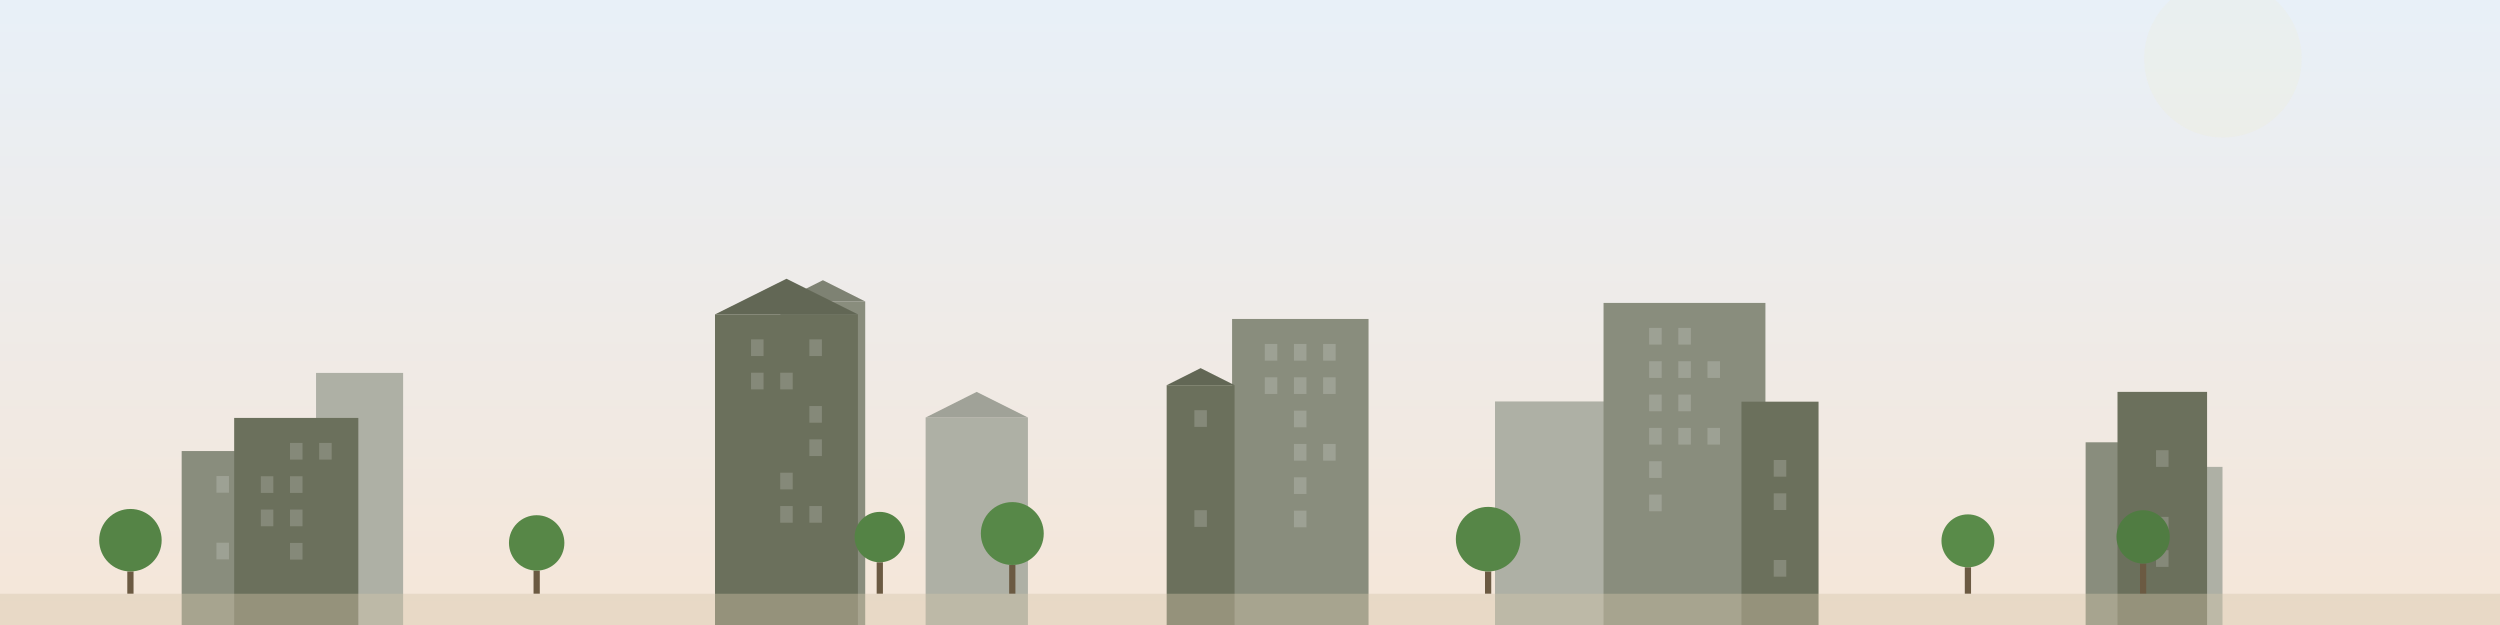
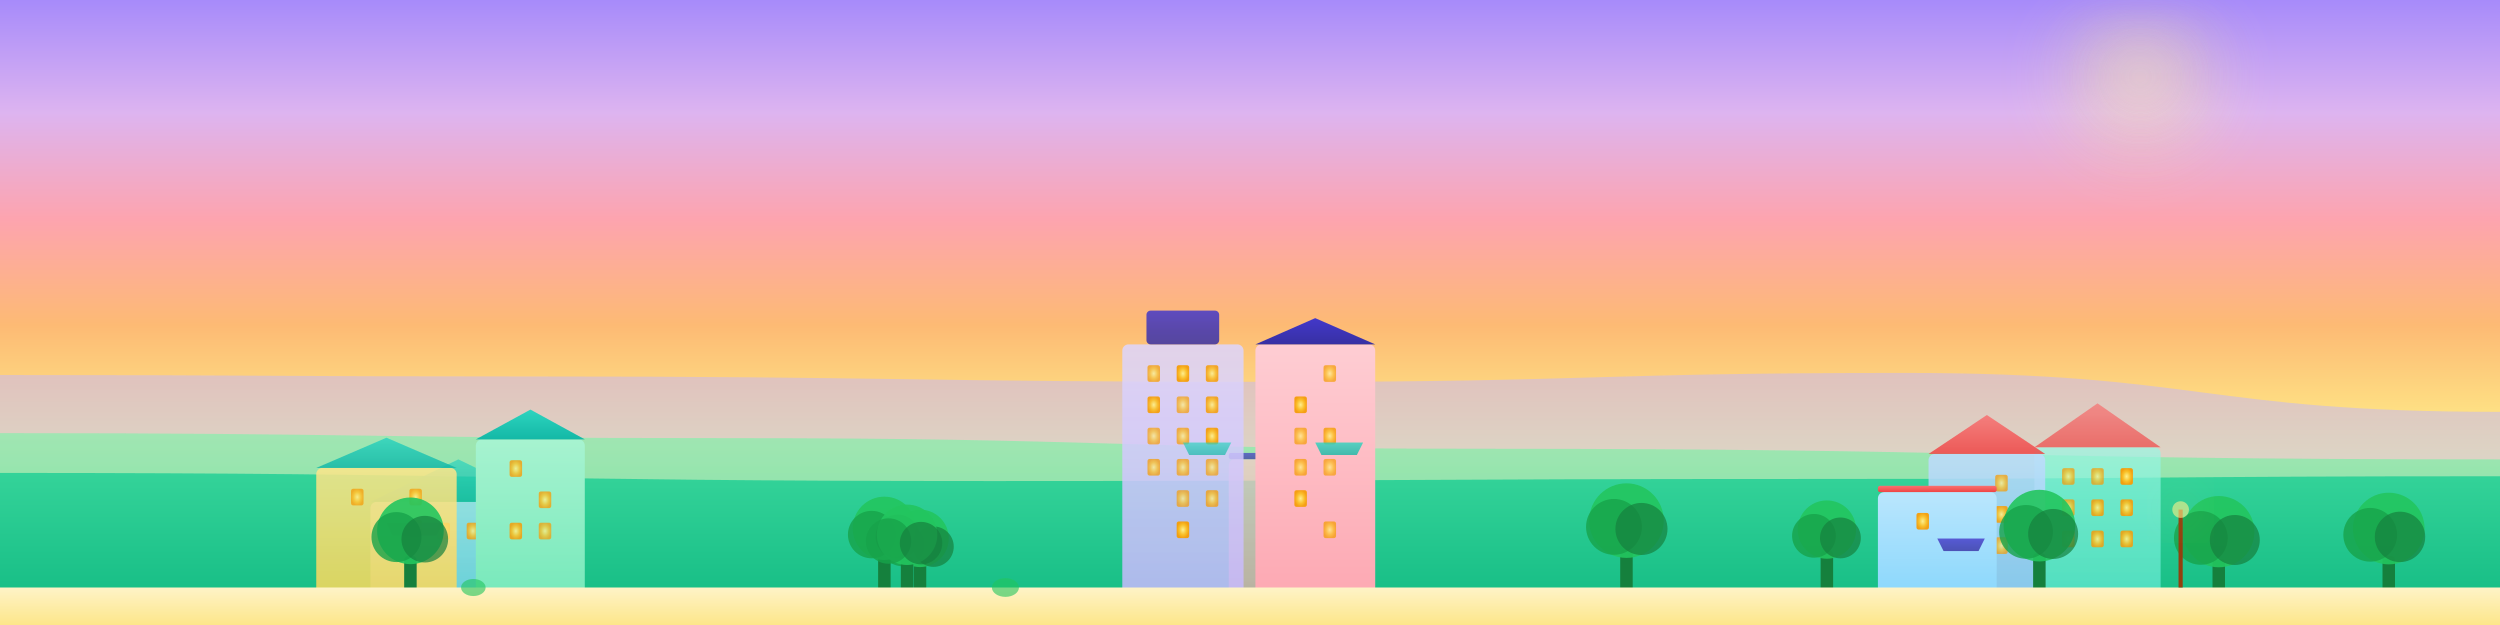
<svg xmlns="http://www.w3.org/2000/svg" viewBox="0 0 1200 300" width="1200" height="300">
  <defs>
    <linearGradient id="skyGrad" x1="0" y1="0" x2="0" y2="1">
-       <stop offset="0%" stop-color="#e8f0f8" />
-       <stop offset="100%" stop-color="#f5e6d8" />
-     </linearGradient>
+       <stop offset="0%" stop-color="#a78bfa" />
+       <stop offset="18%" stop-color="#ddb4f0" />
+       <stop offset="35%" stop-color="#fda4af" />
+       <stop offset="52%" stop-color="#fdba74" />
+       <stop offset="72%" stop-color="#fef08a" />
+       <stop offset="100%" stop-color="#fef9c3" />
+     </linearGradient>
+     <linearGradient id="bldg_coral" x1="0" y1="0" x2="0" y2="1">
+       <stop offset="0%" stop-color="#fecaca" />
+       <stop offset="100%" stop-color="#fca5a5" />
+     </linearGradient>
+     <linearGradient id="bldg_teal" x1="0" y1="0" x2="0" y2="1">
+       <stop offset="0%" stop-color="#99f6e4" />
+       <stop offset="100%" stop-color="#5eead4" />
+     </linearGradient>
+     <linearGradient id="bldg_amber" x1="0" y1="0" x2="0" y2="1">
+       <stop offset="0%" stop-color="#fde68a" />
+       <stop offset="100%" stop-color="#fcd34d" />
+     </linearGradient>
+     <linearGradient id="bldg_lavender" x1="0" y1="0" x2="0" y2="1">
+       <stop offset="0%" stop-color="#ddd6fe" />
+       <stop offset="100%" stop-color="#c4b5fd" />
+     </linearGradient>
+     <linearGradient id="bldg_blue" x1="0" y1="0" x2="0" y2="1">
+       <stop offset="0%" stop-color="#bfdbfe" />
+       <stop offset="100%" stop-color="#93c5fd" />
+     </linearGradient>
+     <linearGradient id="bldg_mint" x1="0" y1="0" x2="0" y2="1">
+       <stop offset="0%" stop-color="#a7f3d0" />
+       <stop offset="100%" stop-color="#6ee7b7" />
+     </linearGradient>
+     <linearGradient id="bldg_rose" x1="0" y1="0" x2="0" y2="1">
+       <stop offset="0%" stop-color="#fecdd3" />
+       <stop offset="100%" stop-color="#fda4af" />
+     </linearGradient>
+     <linearGradient id="bldg_sky" x1="0" y1="0" x2="0" y2="1">
+       <stop offset="0%" stop-color="#bae6fd" />
+       <stop offset="100%" stop-color="#7dd3fc" />
+     </linearGradient>
+     <linearGradient id="roof_navyRoof" x1="0" y1="0" x2="0" y2="1">
+       <stop offset="0%" stop-color="#4338ca" />
+       <stop offset="100%" stop-color="#3730a3" />
+     </linearGradient>
+     <linearGradient id="roof_coralRoof" x1="0" y1="0" x2="0" y2="1">
+       <stop offset="0%" stop-color="#f87171" />
+       <stop offset="100%" stop-color="#ef4444" />
+     </linearGradient>
+     <linearGradient id="roof_tealRoof" x1="0" y1="0" x2="0" y2="1">
+       <stop offset="0%" stop-color="#2dd4bf" />
+       <stop offset="100%" stop-color="#14b8a6" />
+     </linearGradient>
+     <radialGradient id="windowGlow" cx="50%" cy="50%" r="50%">
+       <stop offset="0%" stop-color="#fef08a" />
+       <stop offset="60%" stop-color="#fbbf24" />
+       <stop offset="100%" stop-color="#f59e0b" />
+     </radialGradient>
+     <linearGradient id="hillFar" x1="0" y1="0" x2="0" y2="1">
+       <stop offset="0%" stop-color="#c4b5fd" />
+       <stop offset="100%" stop-color="#a5b4fc" />
+     </linearGradient>
+     <linearGradient id="hillMid" x1="0" y1="0" x2="0" y2="1">
+       <stop offset="0%" stop-color="#86efac" />
+       <stop offset="100%" stop-color="#4ade80" />
+     </linearGradient>
+     <linearGradient id="hillNear" x1="0" y1="0" x2="0" y2="1">
+       <stop offset="0%" stop-color="#34d399" />
+       <stop offset="100%" stop-color="#10b981" />
+     </linearGradient>
+     <linearGradient id="hillDesertFar" x1="0" y1="0" x2="0" y2="1">
+       <stop offset="0%" stop-color="#fde68a" />
+       <stop offset="100%" stop-color="#fcd34d" />
+     </linearGradient>
+     <linearGradient id="hillDesertMid" x1="0" y1="0" x2="0" y2="1">
+       <stop offset="0%" stop-color="#fcd34d" />
+       <stop offset="100%" stop-color="#fbbf24" />
+     </linearGradient>
+     <linearGradient id="hillDesertNear" x1="0" y1="0" x2="0" y2="1">
+       <stop offset="0%" stop-color="#fbbf24" />
+       <stop offset="100%" stop-color="#f59e0b" />
+     </linearGradient>
+     <linearGradient id="groundGrad" x1="0" y1="0" x2="0" y2="1">
+       <stop offset="0%" stop-color="#fef3c7" />
+       <stop offset="100%" stop-color="#fde68a" />
+     </linearGradient>
+     <linearGradient id="waterGrad" x1="0" y1="0" x2="0" y2="1">
+       <stop offset="0%" stop-color="#bfdbfe" />
+       <stop offset="100%" stop-color="#93c5fd" />
+     </linearGradient>
+     <filter id="softGlow" x="-50%" y="-50%" width="200%" height="200%">
+       <feGaussianBlur in="SourceGraphic" stdDeviation="12" />
+     </filter>
  </defs>
  <rect width="1200" height="300" fill="url(#skyGrad)" />
-   <rect x="151.7" y="179.0" width="41.8" height="121.0" fill="#aeb0a5" />
-   <rect x="444.3" y="200.4" width="49.1" height="99.6" fill="#aeb0a5" />
-   <polygon points="444.3,200.4 468.8,188.1 493.4,200.4" fill="#a0a298" />
-   <rect x="717.6" y="192.7" width="65.6" height="107.3" fill="#aeb0a5" />
-   <rect x="1009.4" y="224.1" width="57.4" height="75.9" fill="#aeb0a5" />
-   <rect x="87.2" y="216.5" width="53.4" height="83.5" fill="#898d7d" />
-   <rect x="103.9" y="228.5" width="6" height="8" fill="#b2b5ab" opacity="0.5" />
-   <rect x="117.9" y="244.5" width="6" height="8" fill="#b2b5ab" opacity="0.5" />
-   <rect x="103.9" y="260.5" width="6" height="8" fill="#b2b5ab" opacity="0.5" />
-   <rect x="374.6" y="144.7" width="40.7" height="155.3" fill="#898d7d" />
-   <polygon points="374.6,144.7 395.0,134.5 415.3,144.7" fill="#7e8273" />
-   <rect x="392.0" y="172.7" width="6" height="8" fill="#b2b5ab" opacity="0.5" />
-   <rect x="392.0" y="188.7" width="6" height="8" fill="#b2b5ab" opacity="0.5" />
-   <rect x="392.0" y="204.7" width="6" height="8" fill="#b2b5ab" opacity="0.5" />
-   <rect x="591.4" y="153.1" width="65.5" height="146.9" fill="#898d7d" />
-   <rect x="607.1" y="165.1" width="6" height="8" fill="#b2b5ab" opacity="0.5" />
-   <rect x="621.1" y="165.1" width="6" height="8" fill="#b2b5ab" opacity="0.5" />
-   <rect x="635.1" y="165.1" width="6" height="8" fill="#b2b5ab" opacity="0.5" />
-   <rect x="607.1" y="181.1" width="6" height="8" fill="#b2b5ab" opacity="0.5" />
-   <rect x="621.1" y="181.1" width="6" height="8" fill="#b2b5ab" opacity="0.5" />
-   <rect x="635.1" y="181.1" width="6" height="8" fill="#b2b5ab" opacity="0.5" />
-   <rect x="621.1" y="197.1" width="6" height="8" fill="#b2b5ab" opacity="0.5" />
-   <rect x="621.1" y="213.1" width="6" height="8" fill="#b2b5ab" opacity="0.5" />
-   <rect x="635.1" y="213.1" width="6" height="8" fill="#b2b5ab" opacity="0.5" />
-   <rect x="621.1" y="229.1" width="6" height="8" fill="#b2b5ab" opacity="0.5" />
-   <rect x="621.1" y="245.1" width="6" height="8" fill="#b2b5ab" opacity="0.5" />
-   <rect x="769.7" y="145.4" width="77.7" height="154.6" fill="#898d7d" />
-   <rect x="791.6" y="157.4" width="6" height="8" fill="#b2b5ab" opacity="0.5" />
-   <rect x="805.6" y="157.4" width="6" height="8" fill="#b2b5ab" opacity="0.5" />
-   <rect x="791.6" y="173.4" width="6" height="8" fill="#b2b5ab" opacity="0.5" />
-   <rect x="805.6" y="173.4" width="6" height="8" fill="#b2b5ab" opacity="0.5" />
-   <rect x="819.6" y="173.4" width="6" height="8" fill="#b2b5ab" opacity="0.5" />
-   <rect x="791.6" y="189.4" width="6" height="8" fill="#b2b5ab" opacity="0.5" />
-   <rect x="805.6" y="189.4" width="6" height="8" fill="#b2b5ab" opacity="0.5" />
-   <rect x="791.6" y="205.4" width="6" height="8" fill="#b2b5ab" opacity="0.5" />
-   <rect x="805.6" y="205.4" width="6" height="8" fill="#b2b5ab" opacity="0.5" />
-   <rect x="819.6" y="205.4" width="6" height="8" fill="#b2b5ab" opacity="0.5" />
-   <rect x="791.6" y="221.4" width="6" height="8" fill="#b2b5ab" opacity="0.5" />
-   <rect x="791.6" y="237.4" width="6" height="8" fill="#b2b5ab" opacity="0.5" />
-   <rect x="1001.1" y="212.3" width="54.3" height="87.7" fill="#898d7d" />
-   <rect x="1032.2" y="240.3" width="6" height="8" fill="#b2b5ab" opacity="0.5" />
-   <rect x="1018.2" y="256.3" width="6" height="8" fill="#b2b5ab" opacity="0.5" />
-   <rect x="1032.2" y="256.3" width="6" height="8" fill="#b2b5ab" opacity="0.5" />
-   <rect x="1018.2" y="272.3" width="6" height="8" fill="#b2b5ab" opacity="0.5" />
-   <rect x="1032.2" y="272.3" width="6" height="8" fill="#b2b5ab" opacity="0.5" />
-   <rect x="112.4" y="200.6" width="59.6" height="99.4" fill="#6b705c" />
-   <rect x="139.2" y="212.6" width="6" height="8" fill="#9fa295" opacity="0.5" />
-   <rect x="153.2" y="212.6" width="6" height="8" fill="#9fa295" opacity="0.5" />
-   <rect x="125.2" y="228.6" width="6" height="8" fill="#9fa295" opacity="0.5" />
-   <rect x="139.2" y="228.6" width="6" height="8" fill="#9fa295" opacity="0.5" />
-   <rect x="125.2" y="244.6" width="6" height="8" fill="#9fa295" opacity="0.5" />
-   <rect x="139.2" y="244.6" width="6" height="8" fill="#9fa295" opacity="0.5" />
-   <rect x="139.2" y="260.6" width="6" height="8" fill="#9fa295" opacity="0.5" />
-   <rect x="343.2" y="150.9" width="68.6" height="149.1" fill="#6b705c" />
-   <polygon points="343.2,150.9 377.5,133.8 411.8,150.9" fill="#626755" />
-   <rect x="360.5" y="162.9" width="6" height="8" fill="#9fa295" opacity="0.5" />
-   <rect x="388.5" y="162.9" width="6" height="8" fill="#9fa295" opacity="0.5" />
-   <rect x="360.5" y="178.9" width="6" height="8" fill="#9fa295" opacity="0.5" />
-   <rect x="374.5" y="178.9" width="6" height="8" fill="#9fa295" opacity="0.5" />
-   <rect x="388.5" y="194.9" width="6" height="8" fill="#9fa295" opacity="0.5" />
-   <rect x="388.5" y="210.9" width="6" height="8" fill="#9fa295" opacity="0.5" />
-   <rect x="374.5" y="226.9" width="6" height="8" fill="#9fa295" opacity="0.5" />
-   <rect x="374.5" y="242.9" width="6" height="8" fill="#9fa295" opacity="0.5" />
-   <rect x="388.5" y="242.9" width="6" height="8" fill="#9fa295" opacity="0.5" />
-   <rect x="560.0" y="184.9" width="32.6" height="115.1" fill="#6b705c" />
-   <polygon points="560.0,184.9 576.3,176.7 592.6,184.9" fill="#626755" />
-   <rect x="573.3" y="196.9" width="6" height="8" fill="#9fa295" opacity="0.5" />
-   <rect x="573.3" y="244.9" width="6" height="8" fill="#9fa295" opacity="0.5" />
-   <rect x="835.9" y="192.8" width="37.0" height="107.2" fill="#6b705c" />
-   <rect x="851.4" y="220.8" width="6" height="8" fill="#9fa295" opacity="0.5" />
-   <rect x="851.4" y="236.8" width="6" height="8" fill="#9fa295" opacity="0.5" />
-   <rect x="851.4" y="268.8" width="6" height="8" fill="#9fa295" opacity="0.5" />
-   <rect x="1016.4" y="188.1" width="43.0" height="111.9" fill="#6b705c" />
-   <rect x="1034.9" y="216.1" width="6" height="8" fill="#9fa295" opacity="0.5" />
-   <rect x="1034.9" y="248.1" width="6" height="8" fill="#9fa295" opacity="0.5" />
-   <rect x="1034.9" y="264.1" width="6" height="8" fill="#9fa295" opacity="0.5" />
-   <line x1="257.6" y1="285.0" x2="257.6" y2="273.9" stroke="#6b5a42" stroke-width="3" />
-   <circle cx="257.6" cy="260.6" r="13.3" fill="#578747" />
-   <line x1="485.9" y1="285.0" x2="485.9" y2="271.2" stroke="#6b5a42" stroke-width="3" />
-   <circle cx="485.9" cy="256.1" r="15.1" fill="#578848" />
-   <line x1="714.3" y1="285.0" x2="714.3" y2="274.3" stroke="#6b5a42" stroke-width="3" />
-   <circle cx="714.3" cy="258.8" r="15.5" fill="#568647" />
-   <line x1="944.6" y1="285.0" x2="944.6" y2="272.3" stroke="#6b5a42" stroke-width="3" />
-   <circle cx="944.6" cy="259.6" r="12.7" fill="#598b49" />
-   <line x1="1028.7" y1="285.0" x2="1028.7" y2="270.5" stroke="#6b5a42" stroke-width="3" />
-   <circle cx="1028.7" cy="257.7" r="12.8" fill="#507c42" />
-   <line x1="422.3" y1="285.0" x2="422.3" y2="269.9" stroke="#6b5a42" stroke-width="3" />
-   <circle cx="422.3" cy="257.8" r="12.1" fill="#548345" />
-   <line x1="62.6" y1="285.0" x2="62.6" y2="274.3" stroke="#6b5a42" stroke-width="3" />
-   <circle cx="62.6" cy="259.3" r="15.0" fill="#558446" />
-   <rect x="0" y="285" width="1200" height="15" fill="#d4c5a9" opacity="0.4" />
-   <circle cx="1067.0" cy="28.2" r="37.8" fill="#f5e6a0" opacity="0.1" />
+   <circle cx="1027.4" cy="36.9" r="45" fill="#fef08a" opacity="0.12" filter="url(#softGlow)" />
+   <circle cx="1027.4" cy="36.9" r="30" fill="#fde68a" opacity="0.18" filter="url(#softGlow)" />
+   <circle cx="1027.4" cy="36.9" r="16" fill="#fef9c3" opacity="0.25" filter="url(#softGlow)" />
+   <path d="M0 300 L0.0 180.0 C126.1 180.0, 126.1 180.7, 252.2 180.7 C433.8 180.7, 433.8 183.3, 615.4 183.3 C764.6 183.3, 764.6 179.0, 913.9 179.0 C1056.9 179.0, 1056.9 197.7, 1200.0 197.7 L1200 300 Z" fill="url(#hillFar)" opacity="0.5" />
+   <path d="M0 300 L0.0 207.9 C175.5 207.9, 175.5 210.3, 350.9 210.3 C531.4 210.3, 531.4 215.4, 711.9 215.4 C956.0 215.4, 956.0 220.5, 1200.0 220.5 L1200 300 Z" fill="url(#hillMid)" opacity="0.7" />
+   <path d="M0 300 L0.0 227.0 C238.1 227.0, 238.1 230.9, 476.2 230.9 C673.4 230.9, 673.4 229.9, 870.5 229.9 C1035.3 229.9, 1035.3 228.6, 1200.0 228.6 L1200 300 Z" fill="url(#hillNear)" opacity="1" />
+   <rect x="177.8" y="240.9" width="84.3" height="59.1" rx="3" fill="url(#bldg_sky)" opacity="0.7" />
+   <polygon points="177.8,240.9 220.0,220.5 262.1,240.9" fill="url(#roof_tealRoof)" opacity="0.7" />
+   <rect x="196.0" y="250.9" width="6" height="8" rx="1" fill="url(#windowGlow)" opacity="0.931" />
+   <rect x="210.0" y="250.9" width="6" height="8" rx="1" fill="url(#windowGlow)" opacity="0.949" />
+   <rect x="224.0" y="250.9" width="6" height="8" rx="1" fill="url(#windowGlow)" opacity="0.793" />
+   <rect x="238.0" y="250.9" width="6" height="8" rx="1" fill="url(#windowGlow)" opacity="0.84" />
+   <rect x="589.8" y="220.4" width="50.0" height="79.6" rx="3" fill="url(#bldg_coral)" opacity="0.7" />
+   <rect x="589.8" y="217.4" width="50.0" height="3" rx="1" fill="url(#roof_navyRoof)" opacity="0.7" />
+   <rect x="604.8" y="230.4" width="6" height="8" rx="1" fill="url(#windowGlow)" opacity="0.876" />
+   <rect x="618.8" y="230.4" width="6" height="8" rx="1" fill="url(#windowGlow)" opacity="0.893" />
+   <rect x="618.8" y="245.4" width="6" height="8" rx="1" fill="url(#windowGlow)" opacity="0.757" />
+   <rect x="618.8" y="260.4" width="6" height="8" rx="1" fill="url(#windowGlow)" opacity="0.91" />
+   <rect x="976.5" y="214.7" width="60.6" height="85.3" rx="3" fill="url(#bldg_teal)" opacity="0.7" />
+   <polygon points="976.5,214.7 1006.8,193.6 1037.1,214.7" fill="url(#roof_coralRoof)" opacity="0.7" />
+   <rect x="989.8" y="224.7" width="6" height="8" rx="1" fill="url(#windowGlow)" opacity="0.736" />
+   <rect x="1003.8" y="224.7" width="6" height="8" rx="1" fill="url(#windowGlow)" opacity="0.737" />
+   <rect x="1017.8" y="224.7" width="6" height="8" rx="1" fill="url(#windowGlow)" opacity="0.981" />
+   <rect x="989.8" y="239.7" width="6" height="8" rx="1" fill="url(#windowGlow)" opacity="0.771" />
+   <rect x="1003.8" y="239.7" width="6" height="8" rx="1" fill="url(#windowGlow)" opacity="0.863" />
+   <rect x="1017.8" y="239.7" width="6" height="8" rx="1" fill="url(#windowGlow)" opacity="0.914" />
+   <rect x="989.8" y="254.7" width="6" height="8" rx="1" fill="url(#windowGlow)" opacity="0.758" />
+   <rect x="1003.8" y="254.7" width="6" height="8" rx="1" fill="url(#windowGlow)" opacity="0.847" />
+   <rect x="1017.8" y="254.7" width="6" height="8" rx="1" fill="url(#windowGlow)" opacity="0.87" />
+   <rect x="151.8" y="224.6" width="67.4" height="75.4" rx="3" fill="url(#bldg_amber)" opacity="0.85" />
+   <polygon points="151.8,224.6 185.5,210.1 219.2,224.6" fill="url(#roof_tealRoof)" opacity="0.85" />
+   <rect x="168.5" y="234.6" width="6" height="8" rx="1" fill="url(#windowGlow)" opacity="0.755" />
+   <rect x="196.5" y="234.6" width="6" height="8" rx="1" fill="url(#windowGlow)" opacity="0.744" />
+   <rect x="196.5" y="249.6" width="6" height="8" rx="1" fill="url(#windowGlow)" opacity="0.907" />
+   <path d="M185.5 251.0 L212.5 251.0 L209.5 257.0 L188.5 257.0 Z" fill="url(#roof_coralRoof)" opacity="0.68" />
+   <rect x="538.7" y="165.3" width="58.2" height="134.7" rx="3" fill="url(#bldg_lavender)" opacity="0.85" />
+   <rect x="550.3" y="149.1" width="34.9" height="16.2" rx="2" fill="url(#roof_navyRoof)" opacity="0.85" />
+   <rect x="550.8" y="175.3" width="6" height="8" rx="1" fill="url(#windowGlow)" opacity="0.772" />
+   <rect x="564.8" y="175.3" width="6" height="8" rx="1" fill="url(#windowGlow)" opacity="0.96" />
+   <rect x="578.8" y="175.3" width="6" height="8" rx="1" fill="url(#windowGlow)" opacity="0.869" />
+   <rect x="550.8" y="190.3" width="6" height="8" rx="1" fill="url(#windowGlow)" opacity="0.923" />
+   <rect x="564.8" y="190.3" width="6" height="8" rx="1" fill="url(#windowGlow)" opacity="0.71" />
+   <rect x="578.8" y="190.3" width="6" height="8" rx="1" fill="url(#windowGlow)" opacity="0.861" />
+   <rect x="550.8" y="205.3" width="6" height="8" rx="1" fill="url(#windowGlow)" opacity="0.711" />
+   <rect x="564.8" y="205.3" width="6" height="8" rx="1" fill="url(#windowGlow)" opacity="0.738" />
+   <rect x="578.8" y="205.3" width="6" height="8" rx="1" fill="url(#windowGlow)" opacity="0.928" />
+   <rect x="550.8" y="220.3" width="6" height="8" rx="1" fill="url(#windowGlow)" opacity="0.753" />
+   <rect x="564.8" y="220.3" width="6" height="8" rx="1" fill="url(#windowGlow)" opacity="0.722" />
+   <rect x="578.8" y="220.3" width="6" height="8" rx="1" fill="url(#windowGlow)" opacity="0.704" />
+   <rect x="564.8" y="235.3" width="6" height="8" rx="1" fill="url(#windowGlow)" opacity="0.713" />
+   <rect x="578.8" y="235.3" width="6" height="8" rx="1" fill="url(#windowGlow)" opacity="0.762" />
+   <rect x="564.8" y="250.3" width="6" height="8" rx="1" fill="url(#windowGlow)" opacity="0.975" />
+   <path d="M567.8 212.4 L591.0 212.4 L588.0 218.4 L570.8 218.4 Z" fill="url(#roof_tealRoof)" opacity="0.68" />
+   <rect x="925.7" y="217.9" width="56.0" height="82.1" rx="3" fill="url(#bldg_blue)" opacity="0.85" />
+   <polygon points="925.7,217.9 953.7,199.2 981.7,217.9" fill="url(#roof_coralRoof)" opacity="0.85" />
+   <rect x="957.7" y="227.9" width="6" height="8" rx="1" fill="url(#windowGlow)" opacity="0.745" />
+   <rect x="943.7" y="242.9" width="6" height="8" rx="1" fill="url(#windowGlow)" opacity="0.856" />
+   <rect x="957.7" y="242.9" width="6" height="8" rx="1" fill="url(#windowGlow)" opacity="0.882" />
+   <rect x="943.7" y="257.9" width="6" height="8" rx="1" fill="url(#windowGlow)" opacity="0.777" />
+   <rect x="957.7" y="257.9" width="6" height="8" rx="1" fill="url(#windowGlow)" opacity="0.733" />
+   <rect x="228.4" y="210.9" width="52.3" height="89.1" rx="3" fill="url(#bldg_mint)" opacity="1" />
+   <polygon points="228.4,210.9 254.6,196.6 280.7,210.9" fill="url(#roof_tealRoof)" opacity="1" />
+   <rect x="244.6" y="220.9" width="6" height="8" rx="1" fill="url(#windowGlow)" opacity="0.802" />
+   <rect x="258.6" y="235.9" width="6" height="8" rx="1" fill="url(#windowGlow)" opacity="0.786" />
+   <rect x="244.6" y="250.9" width="6" height="8" rx="1" fill="url(#windowGlow)" opacity="0.855" />
+   <rect x="258.6" y="250.9" width="6" height="8" rx="1" fill="url(#windowGlow)" opacity="0.736" />
+   <rect x="249.6" y="284.0" width="10" height="16" rx="2" fill="url(#roof_navyRoof)" opacity="0.8" />
+   <rect x="251.6" y="287.0" width="6" height="10" rx="1" fill="url(#windowGlow)" opacity="0.45" />
+   <rect x="602.6" y="165.3" width="57.5" height="134.7" rx="3" fill="url(#bldg_rose)" opacity="1" />
+   <polygon points="602.6,165.3 631.3,152.7 660.1,165.3" fill="url(#roof_navyRoof)" opacity="1" />
+   <rect x="635.3" y="175.3" width="6" height="8" rx="1" fill="url(#windowGlow)" opacity="0.741" />
+   <rect x="621.3" y="190.3" width="6" height="8" rx="1" fill="url(#windowGlow)" opacity="0.957" />
+   <rect x="621.3" y="205.3" width="6" height="8" rx="1" fill="url(#windowGlow)" opacity="0.733" />
+   <rect x="635.3" y="205.3" width="6" height="8" rx="1" fill="url(#windowGlow)" opacity="0.835" />
+   <rect x="621.3" y="220.3" width="6" height="8" rx="1" fill="url(#windowGlow)" opacity="0.752" />
+   <rect x="635.3" y="220.3" width="6" height="8" rx="1" fill="url(#windowGlow)" opacity="0.707" />
+   <rect x="621.3" y="235.3" width="6" height="8" rx="1" fill="url(#windowGlow)" opacity="0.948" />
+   <rect x="635.3" y="250.3" width="6" height="8" rx="1" fill="url(#windowGlow)" opacity="0.757" />
+   <rect x="626.3" y="284.0" width="10" height="16" rx="2" fill="url(#roof_navyRoof)" opacity="0.8" />
+   <rect x="628.3" y="287.0" width="6" height="10" rx="1" fill="url(#windowGlow)" opacity="0.45" />
+   <path d="M631.3 212.4 L654.3 212.4 L651.3 218.4 L634.3 218.4 Z" fill="url(#roof_tealRoof)" opacity="0.8" />
+   <rect x="901.4" y="236.2" width="57.0" height="63.8" rx="3" fill="url(#bldg_sky)" opacity="1" />
+   <rect x="901.4" y="233.2" width="57.0" height="3" rx="1" fill="url(#roof_coralRoof)" opacity="1" />
+   <rect x="919.9" y="246.2" width="6" height="8" rx="1" fill="url(#windowGlow)" opacity="0.957" />
+   <rect x="924.9" y="284.0" width="10" height="16" rx="2" fill="url(#roof_navyRoof)" opacity="0.8" />
+   <rect x="926.9" y="287.0" width="6" height="10" rx="1" fill="url(#windowGlow)" opacity="0.45" />
+   <path d="M929.9 258.5 L952.7 258.5 L949.7 264.5 L932.9 264.5 Z" fill="url(#roof_navyRoof)" opacity="0.8" />
+   <rect x="438.6" y="268.2" width="6" height="16.8" rx="2" fill="#15803d" />
+   <circle cx="441.6" cy="258.4" r="13.8" fill="#22c55e" opacity="0.9" />
+   <circle cx="433.2" cy="261.4" r="10.4" fill="#16a34a" opacity="0.8" />
+   <circle cx="448.1" cy="262.4" r="9.7" fill="#15803d" opacity="0.7" />
+   <rect x="777.7" y="263.7" width="6" height="21.3" rx="2" fill="#15803d" />
+   <circle cx="780.7" cy="249.9" r="17.9" fill="#22c55e" opacity="0.9" />
+   <circle cx="774.7" cy="252.9" r="13.4" fill="#16a34a" opacity="0.8" />
+   <circle cx="787.9" cy="253.9" r="12.5" fill="#15803d" opacity="0.7" />
+   <rect x="194.0" y="266.9" width="6" height="18.1" rx="2" fill="#15803d" />
+   <circle cx="197.0" cy="254.8" r="16.0" fill="#22c55e" opacity="0.9" />
+   <circle cx="190.3" cy="257.8" r="12.0" fill="#16a34a" opacity="0.8" />
+   <circle cx="203.9" cy="258.8" r="11.2" fill="#15803d" opacity="0.7" />
+   <rect x="975.9" y="265.5" width="6" height="19.5" rx="2" fill="#15803d" />
+   <circle cx="978.9" cy="252.3" r="17.2" fill="#22c55e" opacity="0.9" />
+   <circle cx="972.5" cy="255.3" r="12.9" fill="#16a34a" opacity="0.8" />
+   <circle cx="985.5" cy="256.3" r="12.0" fill="#15803d" opacity="0.7" />
+   <rect x="1062.0" y="268.4" width="6" height="16.6" rx="2" fill="#15803d" />
+   <circle cx="1065.0" cy="255.2" r="17.1" fill="#22c55e" opacity="0.9" />
+   <circle cx="1056.4" cy="258.2" r="12.9" fill="#16a34a" opacity="0.8" />
+   <circle cx="1072.7" cy="259.2" r="12.0" fill="#15803d" opacity="0.7" />
+   <rect x="1143.6" y="266.9" width="6" height="18.1" rx="2" fill="#15803d" />
+   <circle cx="1146.6" cy="253.7" r="17.2" fill="#22c55e" opacity="0.9" />
+   <circle cx="1137.7" cy="256.7" r="12.9" fill="#16a34a" opacity="0.8" />
+   <circle cx="1152.0" cy="257.7" r="12.1" fill="#15803d" opacity="0.7" />
+   <rect x="421.5" y="264.9" width="6" height="20.1" rx="2" fill="#15803d" />
+   <circle cx="424.5" cy="253.6" r="15.2" fill="#22c55e" opacity="0.9" />
+   <circle cx="418.4" cy="256.6" r="11.4" fill="#16a34a" opacity="0.8" />
+   <circle cx="430.9" cy="257.6" r="10.6" fill="#15803d" opacity="0.7" />
+   <rect x="873.9" y="264.2" width="6" height="20.8" rx="2" fill="#15803d" />
+   <circle cx="876.9" cy="254.2" r="14.0" fill="#22c55e" opacity="0.9" />
+   <circle cx="870.7" cy="257.2" r="10.5" fill="#16a34a" opacity="0.8" />
+   <circle cx="883.4" cy="258.2" r="9.8" fill="#15803d" opacity="0.7" />
+   <rect x="432.4" y="267.3" width="6" height="17.7" rx="2" fill="#15803d" />
+   <circle cx="435.4" cy="256.7" r="14.5" fill="#22c55e" opacity="0.9" />
+   <circle cx="426.5" cy="259.7" r="10.9" fill="#16a34a" opacity="0.8" />
+   <circle cx="442.1" cy="260.7" r="10.2" fill="#15803d" opacity="0.7" />
+   <rect x="0" y="282" width="1200" height="18" fill="url(#groundGrad)" />
+   <line x1="1046.7" y1="282.0" x2="1046.7" y2="244.6" stroke="#92400e" stroke-width="2" />
+   <circle cx="1046.7" cy="244.6" r="4" fill="#fef08a" opacity="0.6" />
+   <circle cx="1046.7" cy="244.6" r="8" fill="#fef08a" opacity="0.15" filter="url(#softGlow)" />
+   <ellipse cx="482.6" cy="282.0" rx="6.5" ry="4.5" fill="#22c55e" opacity="0.6" />
+   <ellipse cx="227.2" cy="282.0" rx="5.9" ry="4.1" fill="#22c55e" opacity="0.6" />
</svg>
